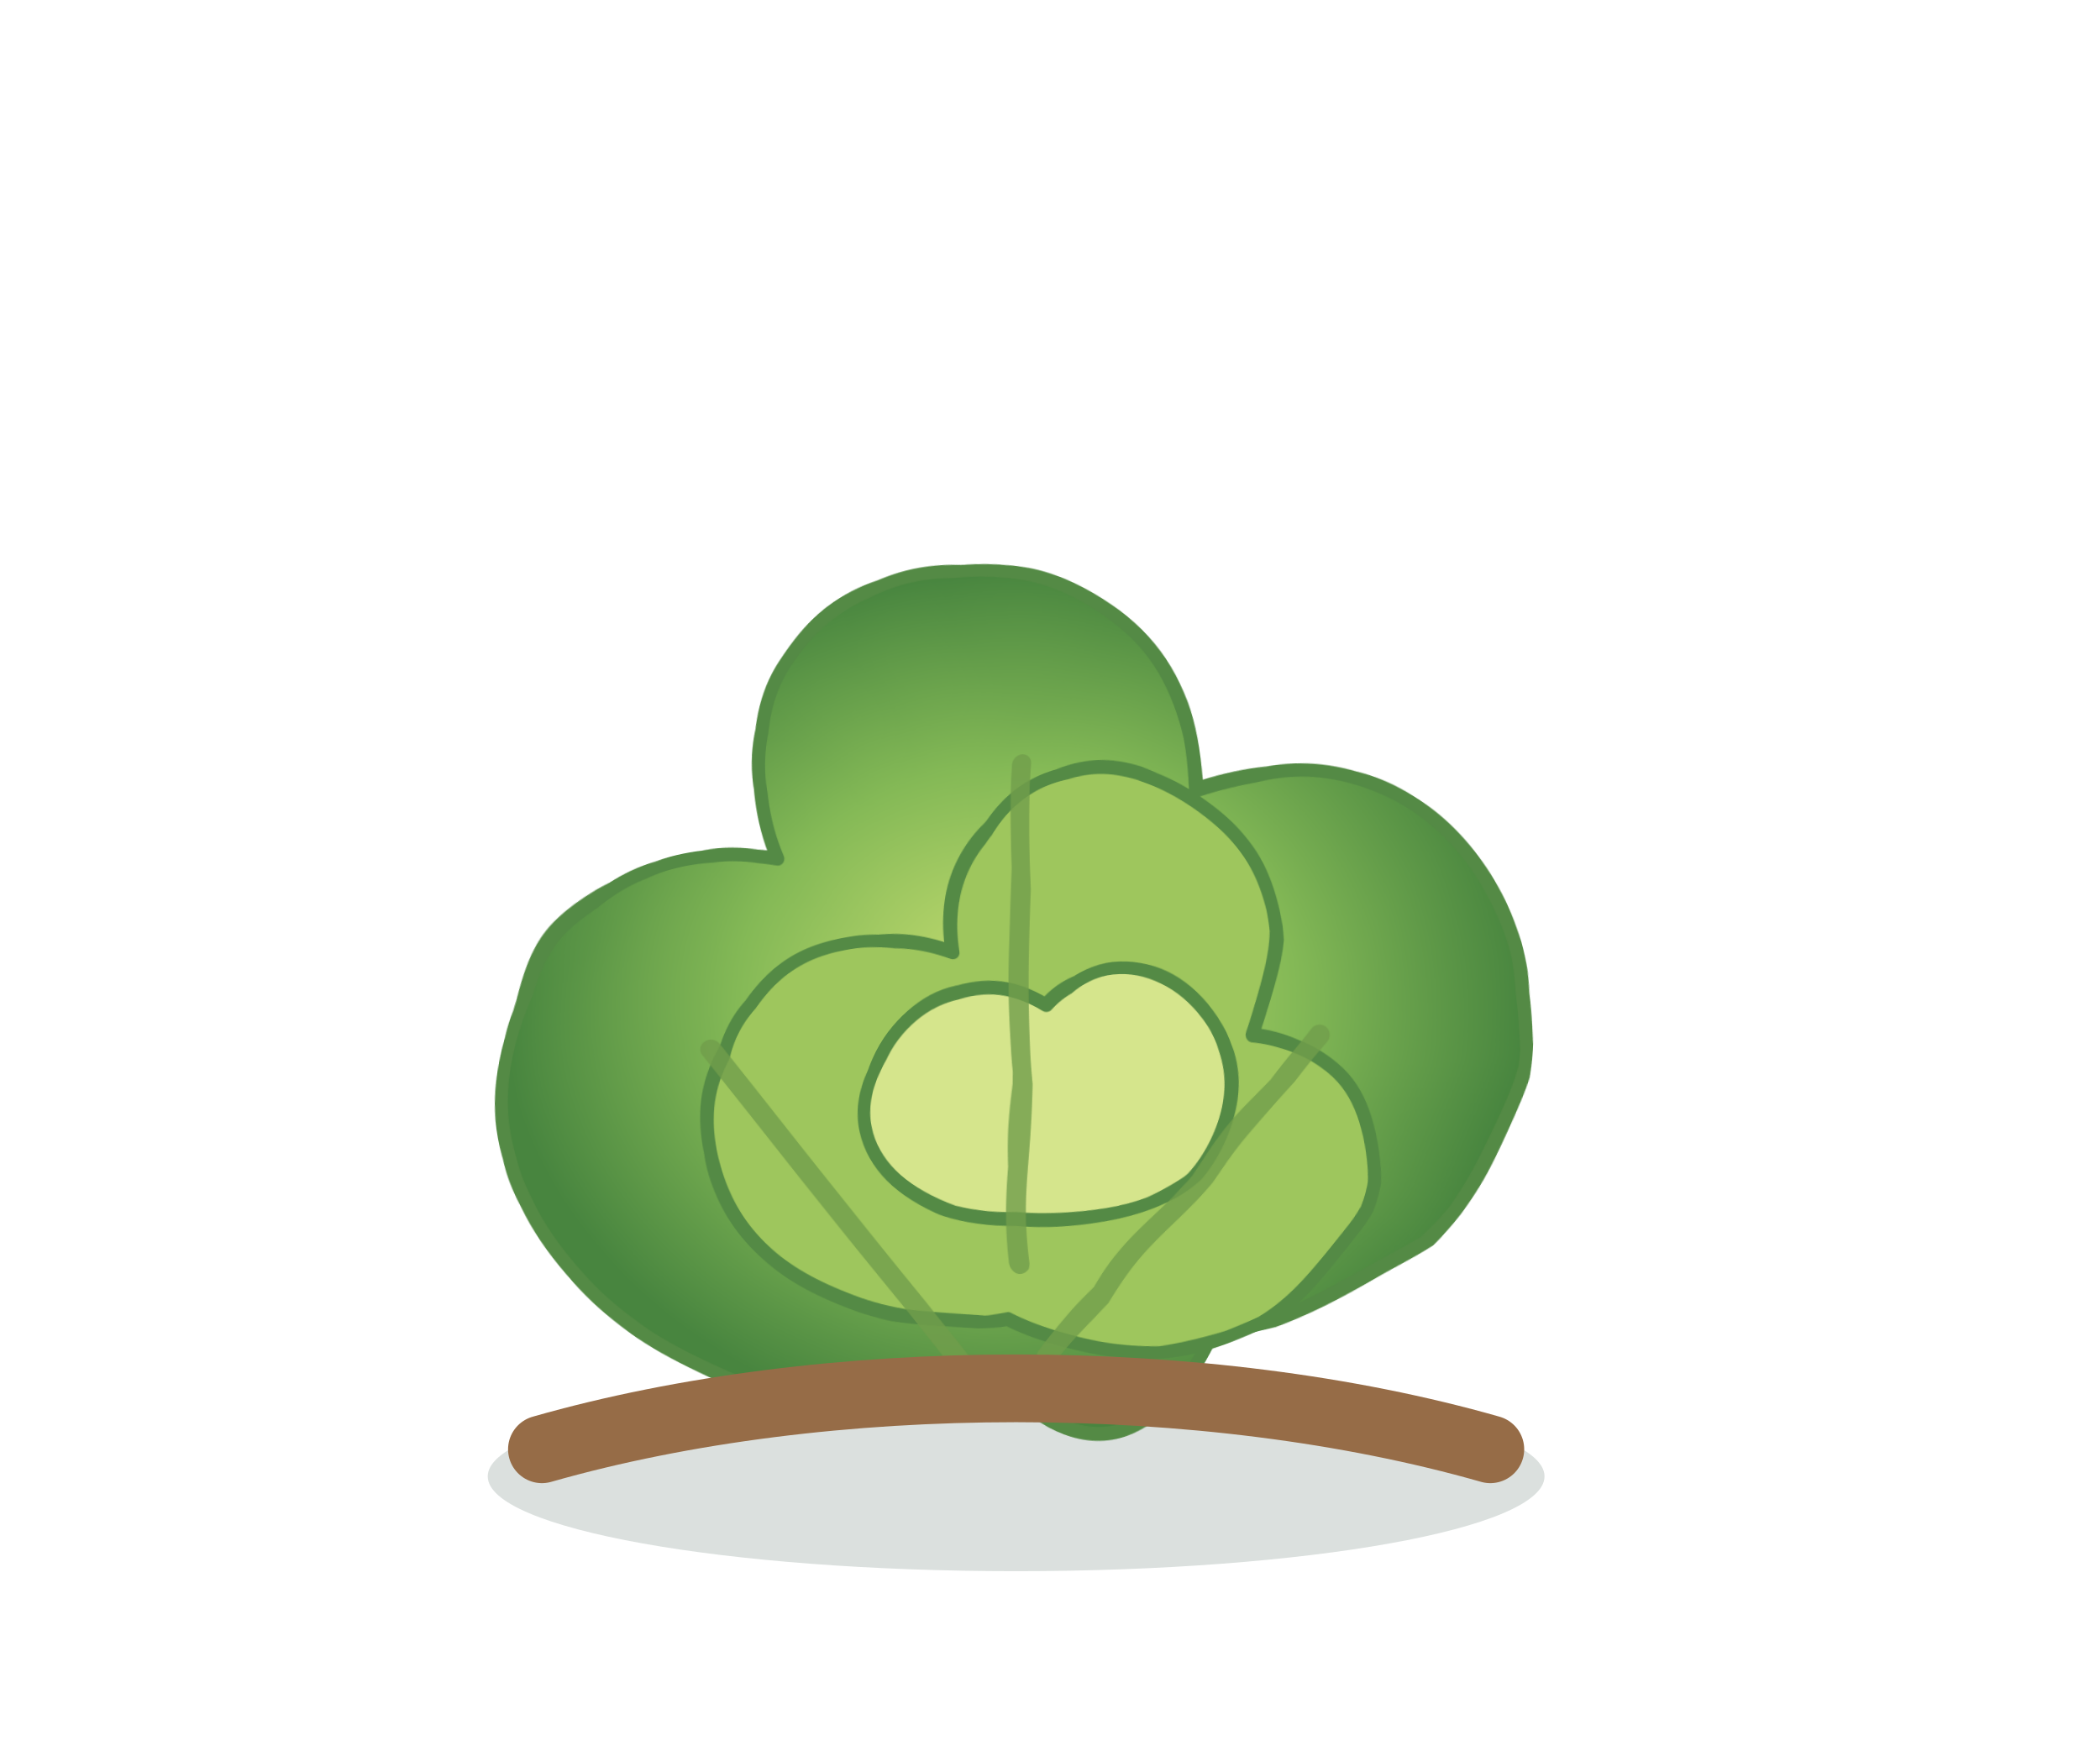
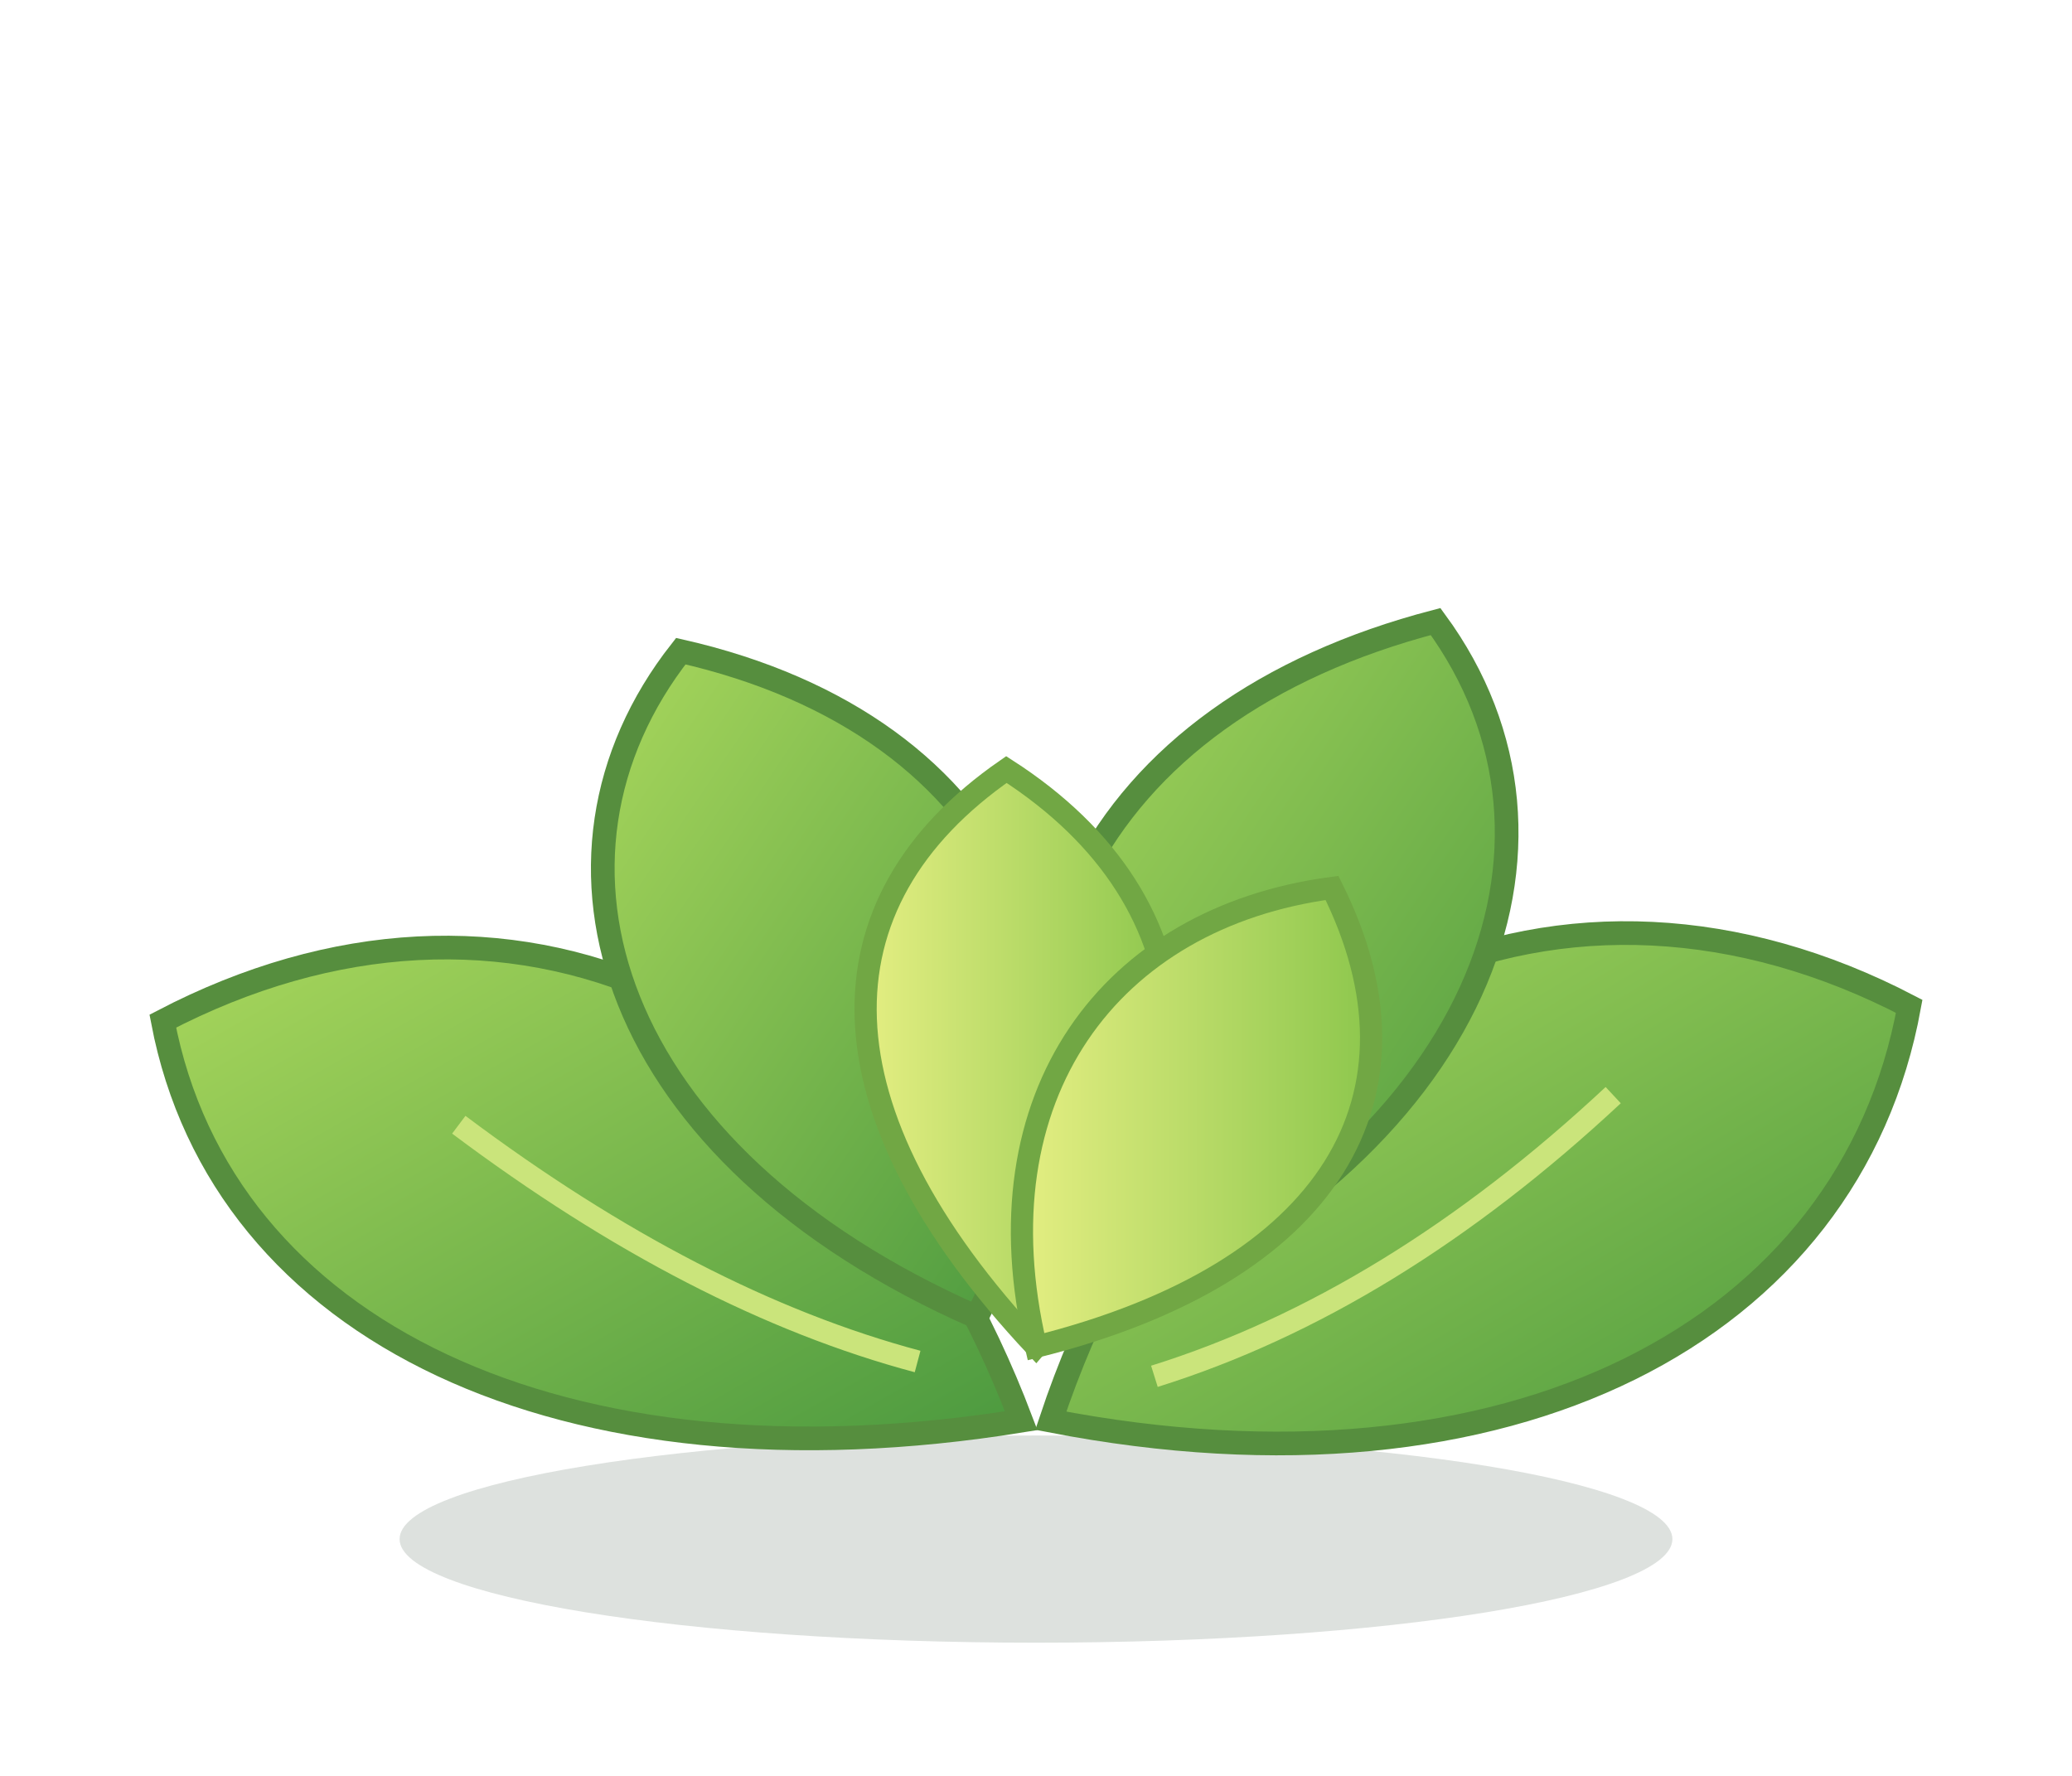
- <svg xmlns="http://www.w3.org/2000/svg" viewBox="-15 -20 155 130" role="img" aria-label="Growing lettuce illustration">
+ <svg xmlns="http://www.w3.org/2000/svg" viewBox="0 0 140 120" role="img" aria-label="Growing lettuce illustration">
  <defs>
-     <radialGradient id="leaf">
-       <stop stop-color="#c9df72" />
-       <stop offset=".55" stop-color="#84b956" />
-       <stop offset="1" stop-color="#48853f" />
-     </radialGradient>
-     <filter id="paint">
-       <feTurbulence baseFrequency=".052" numOctaves="2" seed="18" result="n" />
-       <feDisplacementMap in="SourceGraphic" in2="n" scale="1.1" />
-     </filter>
+     <linearGradient id="o" x1="0" y1="0" x2="1" y2="1">
+       <stop stop-color="#a9d75c" />
+       <stop offset="1" stop-color="#4b993f" />
+     </linearGradient>
+     <linearGradient id="i">
+       <stop stop-color="#e4ee82" />
+       <stop offset="1" stop-color="#8dc74d" />
+     </linearGradient>
  </defs>
-   <ellipse cx="60" cy="89" rx="39" ry="7" fill="#173a2b" opacity=".16" />
-   <g filter="url(#paint)" stroke="#548a45" stroke-linejoin="round">
-     <path d="M60 83C40 87 23 76 22 62c-1-12 8-21 20-19-5-12 4-23 17-21 9 1 14 8 14 16 12-5 23 3 24 15 2 13-9 23-23 25-3 7-8 10-14 5Z" fill="url(#leaf)" />
-     <path d="M59 77c-14 1-23-6-22-16 1-9 9-14 18-11-1-9 6-15 14-13 9 3 12 11 8 19 8 1 11 8 8 14-5 9-17 12-26 7Z" fill="#9ec65d" />
-     <path d="M60 70c-8 0-13-5-11-11 2-6 8-8 13-5 4-5 11-3 13 3 3 8-6 14-15 13Z" fill="#d5e58c" />
-     <path d="M57 82 37 57M62 80l20-24M60 73V36" fill="none" stroke="#719d4b" stroke-width="1.5" stroke-linecap="round" opacity=".8" />
+   <ellipse cx="70" cy="104" rx="43" ry="7" fill="#263f2c" opacity=".16" />
+   <g fill="url(#o)" stroke="#568e3e" stroke-width="1.6">
+     <path d="M69 96C38 101 15 90 11 69c23-12 47-2 58 27Z" />
+     <path d="M71 96c10-30 35-40 58-28-4 22-27 34-58 28Z" />
+     <path d="M66 89C41 78 35 58 46 44c22 5 31 23 20 45Z" />
+     <path d="M74 89c-10-23 0-41 23-47 11 15 3 36-23 47Z" />
  </g>
-   <path d="M25 87c21-6 49-6 70 0" fill="none" stroke="#966c47" stroke-width="5" stroke-linecap="round" />
+   <g fill="url(#i)" stroke="#71a744" stroke-width="1.5">
+     <path d="M70 91C55 75 55 61 68 52c14 9 15 24 2 39Z" />
+     <path d="M70 91c-4-17 5-29 20-31 7 14 0 26-20 31Z" />
+   </g>
+   <path d="M31 76q16 12 31 16m47-18Q94 88 78 93" fill="none" stroke="#cae47b" stroke-width="1.5" />
</svg>
